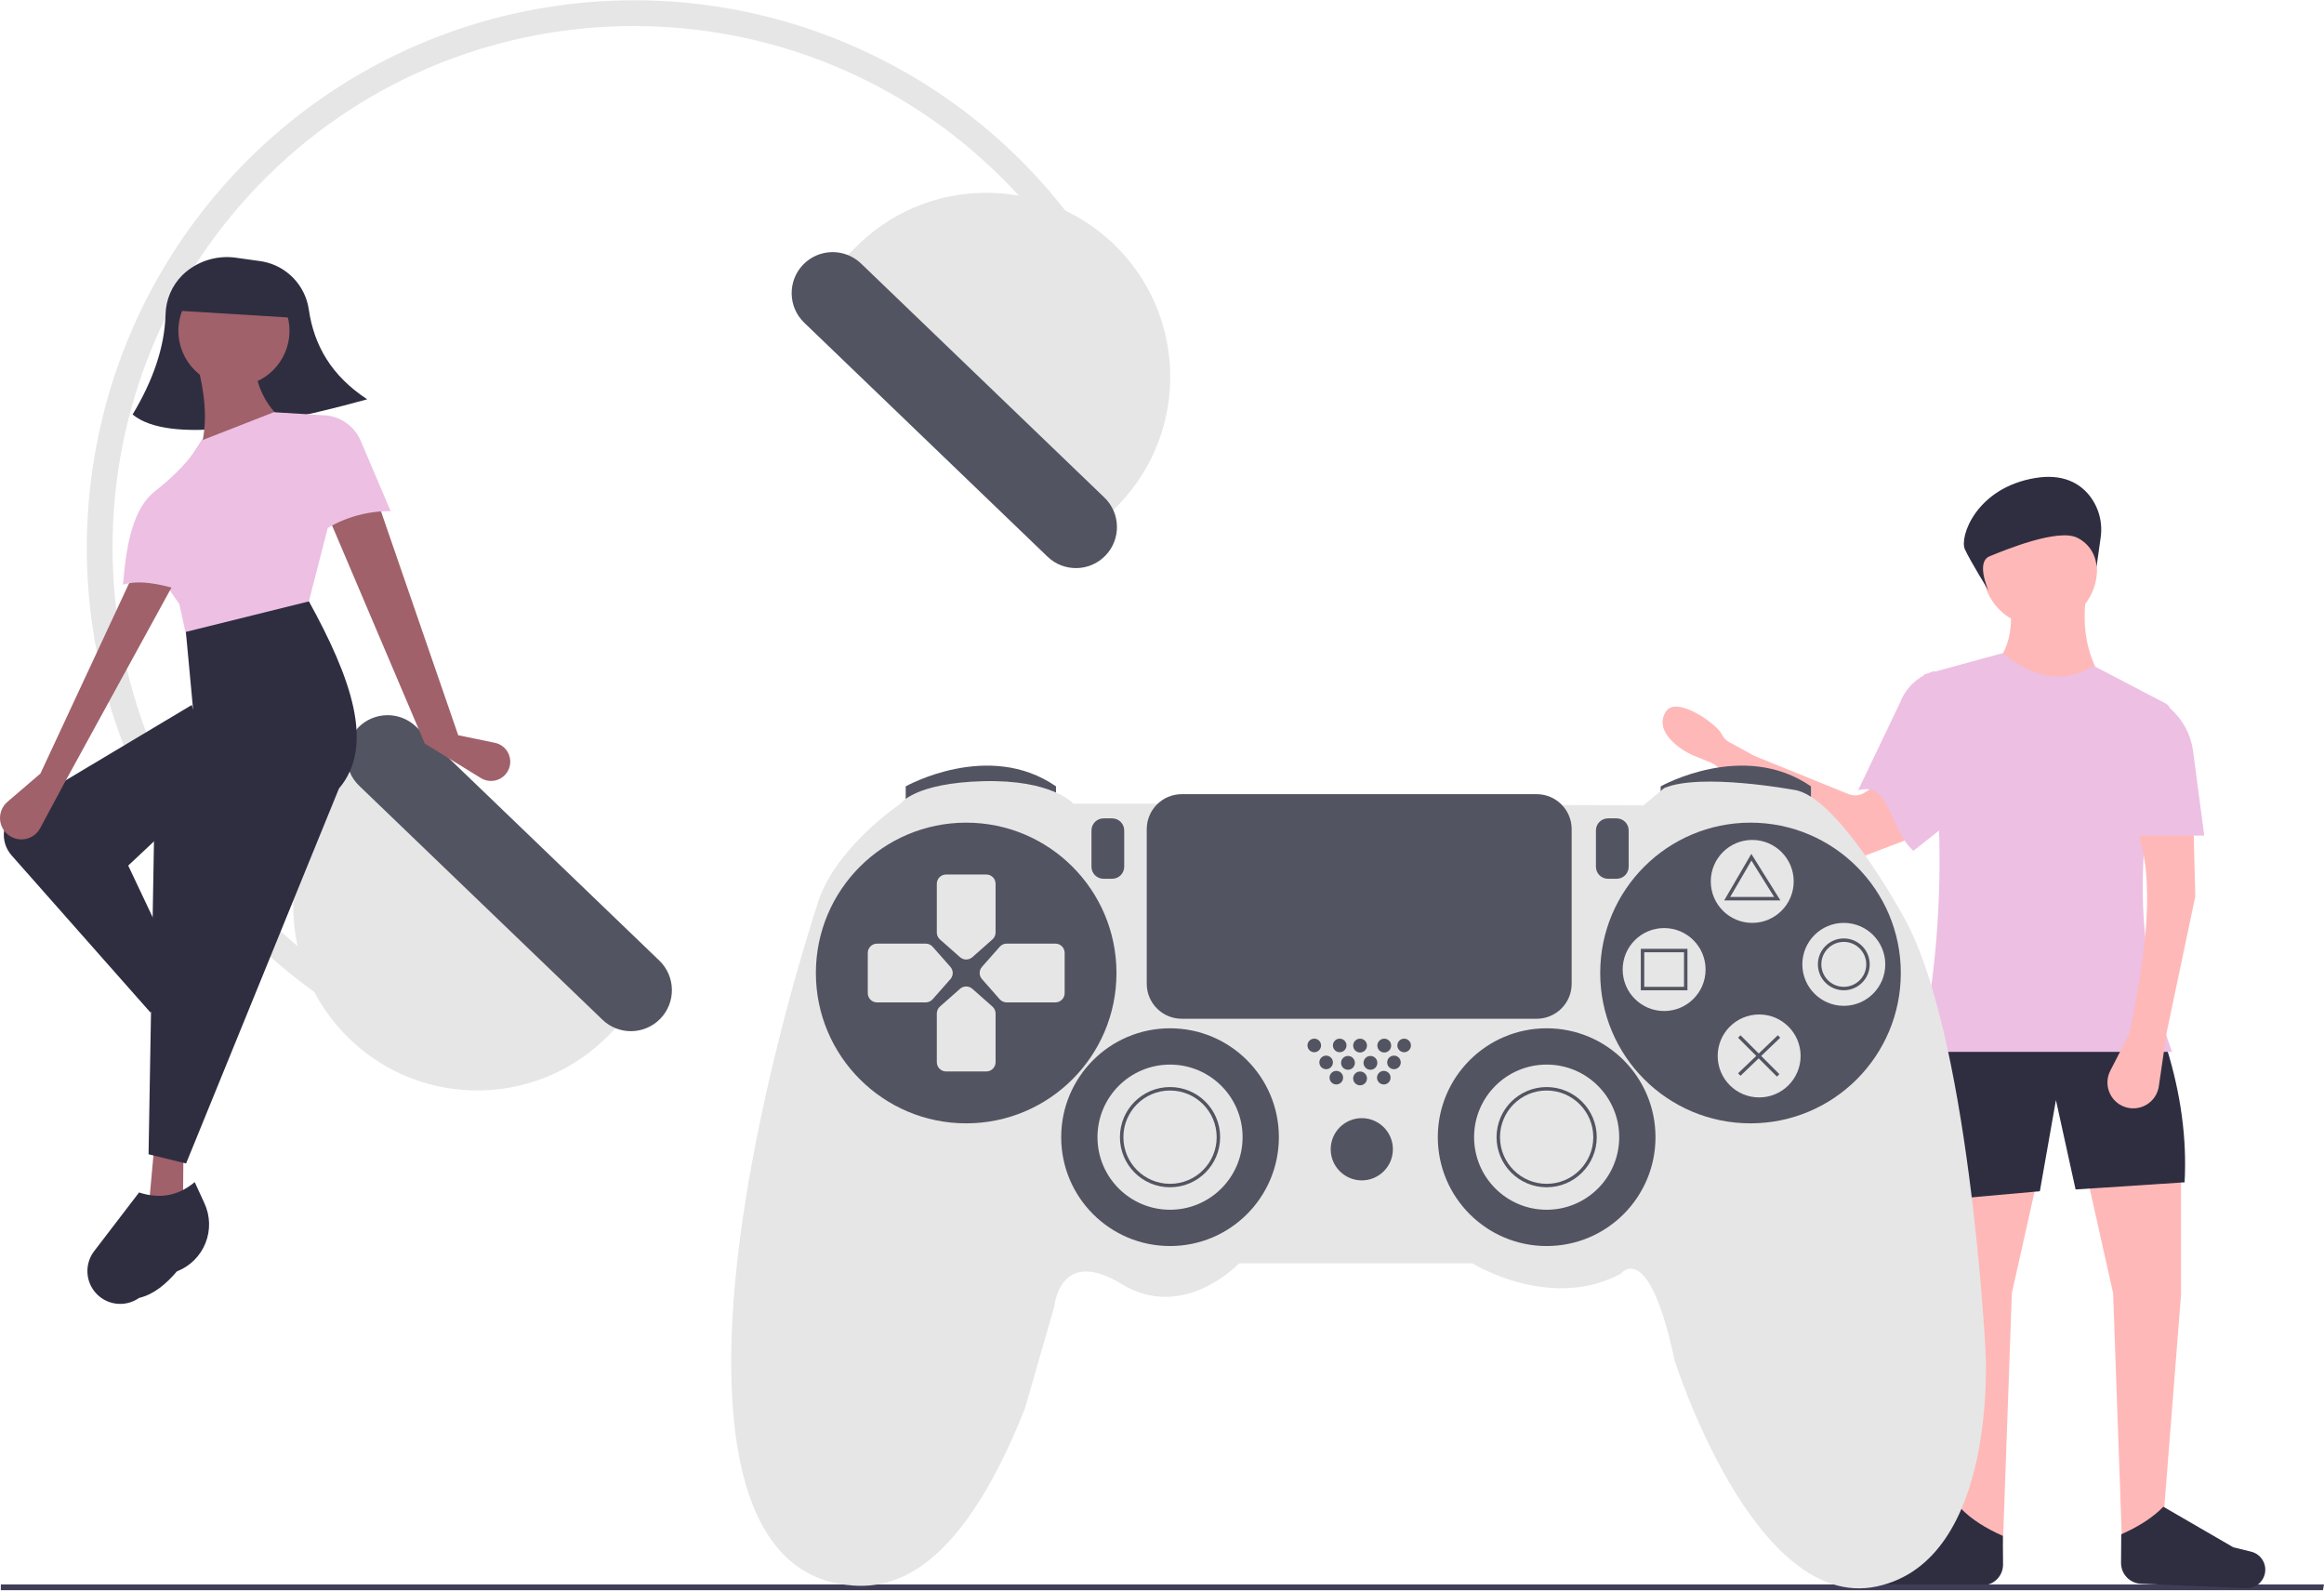
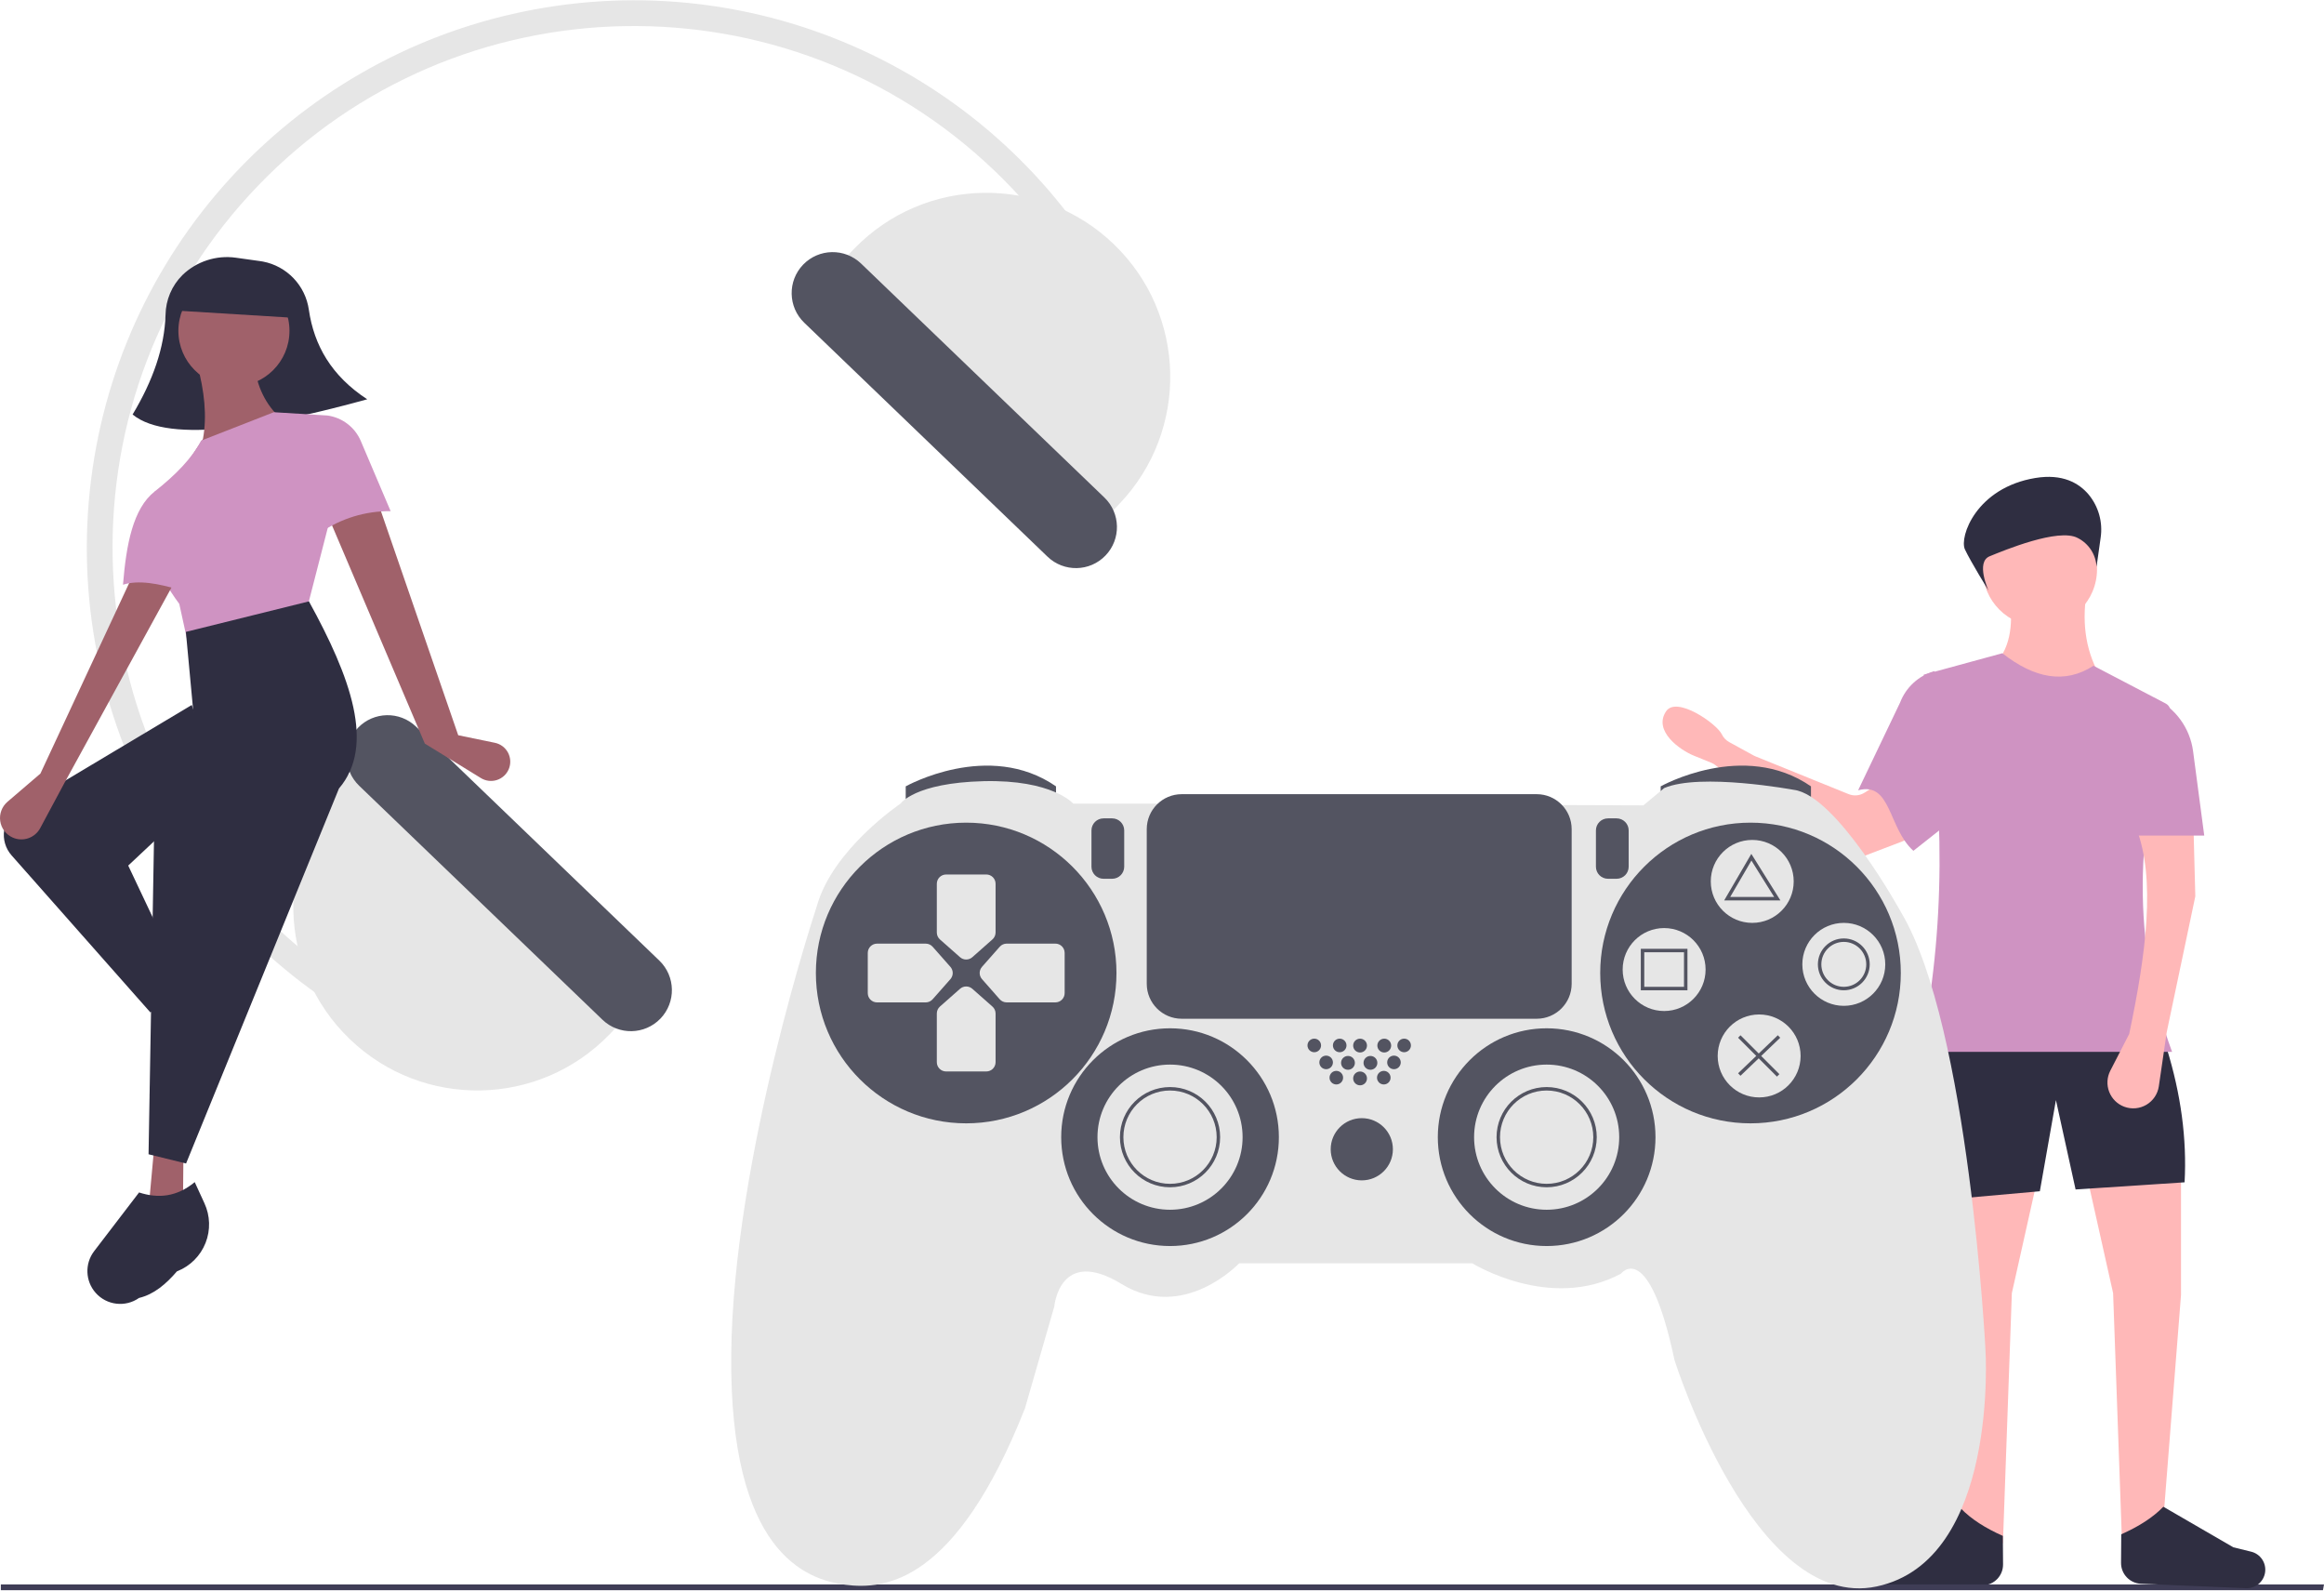
<svg xmlns="http://www.w3.org/2000/svg" id="fec905af-3345-402f-97ed-aa4ad24ff568" data-name="Layer 1" width="883.272" height="604.198" viewBox="0 0 883.272 604.198">
  <path d="M916.662,400.177q18.262,19.152,40.749,6.112c-6.291-10.082-7.789-21.048-6.112-32.599H922.095C923.389,383.841,923.041,393.293,916.662,400.177Z" transform="translate(-158.3639 -147.9008)" fill="#ffb8b8" />
  <polygon points="806.517 586.416 822.138 578.267 828.929 492.015 828.929 446.512 792.934 445.833 803.121 491.336 806.517 586.416" fill="#ffb8b8" />
  <polygon points="761.238 586.416 745.618 578.267 738.827 492.015 738.827 446.512 774.821 445.833 764.634 491.336 761.238 586.416" fill="#ffb8b8" />
  <path d="M895.608,603.921l38.032-3.396,6.112-34.636,7.471,33.957,41.428-2.717c.905-16.502-1.394-33.486-6.791-50.936L890.854,544.156Z" transform="translate(-158.3639 -147.9008)" fill="#2f2e41" />
  <path d="M856.078,473.842l-45.749-35.228a6.654,6.654,0,0,0-1.552-.891l-6.649-2.705c-5.341-2.173-15.513-9.4-10.552-16.842,4-6,19.311,4.748,21.195,8.73a6.578,6.578,0,0,0,2.789,2.951l9.297,5.095a6.654,6.654,0,0,0,.698.331l35.396,14.347a6.654,6.654,0,0,0,6.063-.547l6.417-4.069a6.654,6.654,0,0,1,10.09,4.326l2.121,10.704a6.654,6.654,0,0,1-4.157,7.511l-18.977,7.234A6.654,6.654,0,0,1,856.078,473.842Z" transform="translate(-158.3639 -147.9008)" fill="#ffb8b8" />
-   <path d="M864.576,448.175c12.666-3.397,11.336,14.299,21,23l19-15-11.005-53.281h0a19.803,19.803,0,0,0-13.049,11.949Z" transform="translate(-158.3639 -147.9008)" fill="#edbfe3" />
-   <path d="M888.137,547.552h95.76c-15.498-41.763-13.989-84.717-.793-128.488a3.263,3.263,0,0,0-1.604-3.84L954.015,400.856c-10.789,7.02-22.385,4.863-34.636-4.754l-29.882,8.15C897.631,453.109,897.862,500.962,888.137,547.552Z" transform="translate(-158.3639 -147.9008)" fill="#edbfe3" />
+   <path d="M864.576,448.175c12.666-3.397,11.336,14.299,21,23l19-15-11.005-53.281h0a19.803,19.803,0,0,0-13.049,11.949Z" transform="translate(-158.3639 -147.9008)" fill="#cf93c2" />
+   <path d="M888.137,547.552h95.76c-15.498-41.763-13.989-84.717-.793-128.488a3.263,3.263,0,0,0-1.604-3.84L954.015,400.856c-10.789,7.02-22.385,4.863-34.636-4.754l-29.882,8.15C897.631,453.109,897.862,500.962,888.137,547.552Z" transform="translate(-158.3639 -147.9008)" fill="#cf93c2" />
  <path d="M912.082,750.268l-39.907,1.692a7.045,7.045,0,0,1-7.266-5.996h0a7.045,7.045,0,0,1,5.29-7.885l6.769-1.659,26.604-15.42c3.941,4.081,9.369,7.532,16.004,10.471l.078,10.842A7.906,7.906,0,0,1,912.082,750.268Z" transform="translate(-158.3639 -147.9008)" fill="#2f2e41" />
  <polygon points="882.877 604.198 0.321 604.198 0.321 602.017 883.272 602.017 882.877 604.198" fill="#3f3d56" />
  <path d="M972.07,749.662l39.907,1.692a7.045,7.045,0,0,0,7.266-5.996h0a7.045,7.045,0,0,0-5.29-7.885l-6.769-1.659-26.604-15.42c-3.941,4.081-9.369,7.532-16.004,10.471l-.078,10.842A7.906,7.906,0,0,0,972.07,749.662Z" transform="translate(-158.3639 -147.9008)" fill="#2f2e41" />
  <circle cx="775.276" cy="216.281" r="21.733" fill="#ffb8b8" />
  <path d="M967.598,540.76l-7.18,13.961a9.818,9.818,0,0,0,5.283,13.683h0a9.818,9.818,0,0,0,13.162-7.776l2.996-20.547L992.726,488.466l-.679-25.808H970.314C977.727,481.853,974.05,510.166,967.598,540.76Z" transform="translate(-158.3639 -147.9008)" fill="#ffb8b8" />
-   <path d="M966.918,465.375h29.203l-4.239-32.027a26.235,26.235,0,0,0-14.777-20.267h0Z" transform="translate(-158.3639 -147.9008)" fill="#edbfe3" />
+   <path d="M966.918,465.375h29.203l-4.239-32.027a26.235,26.235,0,0,0-14.777-20.267h0Z" transform="translate(-158.3639 -147.9008)" fill="#cf93c2" />
  <path d="M956.745,352.211a20.895,20.895,0,0,0-4.568-16.413c-3.708-4.388-9.923-7.979-20.234-6.285-22.497,3.696-28.985,22.425-26.781,27.135s8.96,15.628,8.96,15.628-4.958-10.808.423-13.008,26.207-10.867,33.476-6.962a13.028,13.028,0,0,1,7.165,10.975Z" transform="translate(-158.3639 -147.9008)" fill="#2f2e41" />
  <path d="M584.773,261.764l-8.738,4.434a197.756,197.756,0,0,0-39.44-53.181c-78.782-75.738-204.492-73.262-280.23,5.52s-73.262,204.492,5.52,280.23A198.061,198.061,0,0,0,312.786,534.292l-4.274,8.816A207.991,207.991,0,1,1,584.773,261.764Z" transform="translate(-158.3639 -147.9008)" fill="#e6e6e6" />
  <path d="M289.156,444.051A69.924,69.924,0,0,0,389.971,540.971l12.038-12.522L301.194,431.529Z" transform="translate(-158.3639 -147.9008)" fill="#e6e6e6" />
  <path d="M294.439,424.417a15.606,15.606,0,0,0,.434,22.041l92.467,88.895a15.588,15.588,0,0,0,21.606-22.475l-92.467-88.895A15.606,15.606,0,0,0,294.439,424.417Z" transform="translate(-158.3639 -147.9008)" fill="#535461" />
  <path d="M571.774,351.862l12.038-12.522a69.924,69.924,0,0,0-100.815-96.92l-12.038,12.522Z" transform="translate(-158.3639 -147.9008)" fill="#e6e6e6" />
  <path d="M463.587,248.473a15.606,15.606,0,0,0,.434,22.041l92.467,88.895a15.588,15.588,0,0,0,21.606-22.475l-92.467-88.895A15.606,15.606,0,0,0,463.587,248.473Z" transform="translate(-158.3639 -147.9008)" fill="#535461" />
  <path d="M502.593,453.907v-7.223s31.517-17.728,57.124,0v6.566Z" transform="translate(-158.3639 -147.9008)" fill="#535461" />
  <path d="M789.529,453.907v-7.223s31.517-17.728,57.124,0v6.566Z" transform="translate(-158.3639 -147.9008)" fill="#535461" />
  <path d="M597.144,453.251H566.284s-7.879-9.192-34.143-8.536-31.517,8.536-31.517,8.536-25.936,17.4-31.845,39.068c0,0-31.845,95.536-32.502,170.389s28.234,85.358,43.336,87.328,42.023-.657,68.287-66.974L559.061,644.322s1.97-22.981,25.608-8.536,44.649-7.879,44.649-7.879h88.641s29.547,18.385,56.468,3.94c0,0,10.506-13.789,20.355,32.83,0,0,30.204,95.864,76.823,86.015s41.366-89.955,41.366-89.955-6.238-122.457-31.845-165.792c0,0-24.623-44.977-41.038-46.947,0,0-35.457-6.566-49.245-.657l-7.879,6.566Z" transform="translate(-158.3639 -147.9008)" fill="#e6e6e6" />
  <circle cx="367.21" cy="369.697" r="57.124" fill="#535461" />
  <circle cx="665.308" cy="369.697" r="57.124" fill="#535461" />
  <path d="M535.528,504.86l-7.617,6.737a3.532,3.532,0,0,1-4.668,0l-7.63-6.737a3.526,3.526,0,0,1-1.195-2.626V483.697a3.533,3.533,0,0,1,3.533-3.526h15.266a3.526,3.526,0,0,1,3.533,3.519V502.22A3.526,3.526,0,0,1,535.528,504.86Z" transform="translate(-158.3639 -147.9008)" fill="#e6e6e6" />
  <path d="M535.528,530.329l-7.617-6.73a3.533,3.533,0,0,0-4.668,0l-7.63,6.737a3.526,3.526,0,0,0-1.195,2.626v18.516a3.526,3.526,0,0,0,3.519,3.533h15.279a3.526,3.526,0,0,0,3.533-3.519V532.969A3.526,3.526,0,0,0,535.528,530.329Z" transform="translate(-158.3639 -147.9008)" fill="#e6e6e6" />
  <path d="M512.843,527.565l6.737-7.63a3.532,3.532,0,0,0,0-4.668l-6.737-7.63a3.533,3.533,0,0,0-2.626-1.195H491.7a3.533,3.533,0,0,0-3.526,3.533v15.266a3.526,3.526,0,0,0,3.519,3.533h18.529A3.526,3.526,0,0,0,512.843,527.565Z" transform="translate(-158.3639 -147.9008)" fill="#e6e6e6" />
  <path d="M538.312,527.565l-6.724-7.636a3.526,3.526,0,0,1,0-4.668l6.737-7.63a3.526,3.526,0,0,1,2.626-1.195h18.516a3.526,3.526,0,0,1,3.533,3.519V525.234a3.526,3.526,0,0,1-3.519,3.533H540.958A3.526,3.526,0,0,1,538.312,527.565Z" transform="translate(-158.3639 -147.9008)" fill="#e6e6e6" />
  <circle cx="444.69" cy="432.074" r="41.366" fill="#535461" />
  <circle cx="587.829" cy="432.074" r="41.366" fill="#535461" />
  <circle cx="444.69" cy="432.074" r="27.577" fill="#e6e6e6" />
  <path d="M603.054,599.016A19.041,19.041,0,1,1,622.095,579.975,19.063,19.063,0,0,1,603.054,599.016Zm0-36.77a17.728,17.728,0,1,0,17.728,17.728A17.748,17.748,0,0,0,603.054,562.247Z" transform="translate(-158.3639 -147.9008)" fill="#535461" />
  <circle cx="587.829" cy="432.074" r="27.577" fill="#e6e6e6" />
  <path d="M746.193,599.016a19.041,19.041,0,1,1,19.041-19.041A19.063,19.063,0,0,1,746.193,599.016Zm0-36.77a17.728,17.728,0,1,0,17.728,17.728A17.748,17.748,0,0,0,746.193,562.247Z" transform="translate(-158.3639 -147.9008)" fill="#535461" />
  <circle cx="517.572" cy="436.67" r="11.819" fill="#535461" />
  <circle cx="499.509" cy="397.222" r="2.58" fill="#535461" />
  <circle cx="509.175" cy="397.222" r="2.58" fill="#535461" />
  <circle cx="507.888" cy="409.467" r="2.58" fill="#535461" />
  <circle cx="516.916" cy="409.75" r="2.626" fill="#535461" />
  <circle cx="525.931" cy="409.467" r="2.58" fill="#535461" />
  <circle cx="504.02" cy="403.67" r="2.58" fill="#535461" />
  <circle cx="512.32" cy="403.84" r="2.626" fill="#535461" />
  <circle cx="520.856" cy="403.84" r="2.626" fill="#535461" />
  <circle cx="529.798" cy="403.67" r="2.58" fill="#535461" />
  <circle cx="516.916" cy="397.274" r="2.626" fill="#535461" />
  <circle cx="526.108" cy="397.274" r="2.626" fill="#535461" />
  <circle cx="533.666" cy="397.222" r="2.58" fill="#535461" />
  <path d="M577.774,458.847a4.586,4.586,0,0,0-4.581,4.581V477.217a4.586,4.586,0,0,0,4.581,4.581h3.283a4.586,4.586,0,0,0,4.581-4.581V463.428a4.586,4.586,0,0,0-4.581-4.581Z" transform="translate(-158.3639 -147.9008)" fill="#535461" />
  <path d="M769.502,458.847a4.586,4.586,0,0,0-4.581,4.581V477.217a4.586,4.586,0,0,0,4.581,4.581h3.283a4.586,4.586,0,0,0,4.581-4.581V463.428a4.586,4.586,0,0,0-4.581-4.581Z" transform="translate(-158.3639 -147.9008)" fill="#535461" />
  <circle cx="665.965" cy="334.897" r="15.758" fill="#e6e6e6" />
  <circle cx="632.478" cy="368.384" r="15.758" fill="#e6e6e6" />
  <circle cx="700.765" cy="366.414" r="15.758" fill="#e6e6e6" />
  <circle cx="668.591" cy="401.214" r="15.758" fill="#e6e6e6" />
  <path d="M607.485,449.654a13.296,13.296,0,0,0-13.281,13.281v58.766a13.296,13.296,0,0,0,13.281,13.281H742.417a13.296,13.296,0,0,0,13.281-13.281V462.936A13.296,13.296,0,0,0,742.417,449.654Z" transform="translate(-158.3639 -147.9008)" fill="#535461" />
  <path d="M835.035,490.02H813.665l10.316-17.685ZM815.951,488.707h16.713l-8.645-13.832Z" transform="translate(-158.3639 -147.9008)" fill="#535461" />
  <path d="M799.706,524.164H781.978V508.405h17.728Zm-16.415-1.313H798.393V509.718H783.291Z" transform="translate(-158.3639 -147.9008)" fill="#535461" />
  <path d="M859.129,524.164a9.849,9.849,0,1,1,9.849-9.849A9.86,9.86,0,0,1,859.129,524.164Zm0-18.385a8.536,8.536,0,1,0,8.536,8.536A8.546,8.546,0,0,0,859.129,505.779Z" transform="translate(-158.3639 -147.9008)" fill="#535461" />
  <rect x="826.135" y="538.668" width="1.313" height="20.893" transform="translate(-304.4849 597.5607) rotate(-45)" fill="#535461" />
  <rect x="816.506" y="548.294" width="20.898" height="1.313" transform="translate(-308.4265 576.0851) rotate(-43.734)" fill="#535461" />
  <path d="M297.935,299.615c-35.851,9.884-75.108,17.324-89.175,5.781,7.702-12.822,12.144-25.459,12.521-37.867a21.772,21.772,0,0,1,6.408-15.103,24.371,24.371,0,0,1,20.328-6.606l9.304,1.306q.47.066.935.15A21.759,21.759,0,0,1,275.75,265.612C277.711,279.066,284.303,290.714,297.935,299.615Z" transform="translate(-158.3639 -147.9008)" fill="#2f2e41" />
  <path d="M332.517,427.259l13.937,2.874a7.32,7.32,0,0,1,5.244,10.067v0a7.32,7.32,0,0,1-10.557,3.338l-21.319-13.112L283.611,345.3l18.756-5.425Z" transform="translate(-158.3639 -147.9008)" fill="#a0616a" />
  <polygon points="74.869 391.06 64.316 394.129 56.328 377.632 64.451 373.399 74.869 391.06" fill="#a0616a" />
  <polygon points="69.507 461.743 56.559 458.315 58.586 436.07 69.729 436.756 69.507 461.743" fill="#a0616a" />
  <path d="M229.221,523.539l-13.714,9.025L162.763,472.904a11.756,11.756,0,0,1,2.777-17.878l65.706-39.261,10.064,28.91-34.214,32.107Z" transform="translate(-158.3639 -147.9008)" fill="#2f2e41" />
  <path d="M240.77,554.769q-.052.067-.103.134c-.876,5.132-2.416,9.813-5.853,13.202a10.229,10.229,0,0,1-12.423,5.611h0a10.229,10.229,0,0,1-7.093-10.894l2.563-22.905c6.147-1.413,10.835-4.909,13.208-11.71L237.042,532.275A15.705,15.705,0,0,1,240.77,554.769Z" transform="translate(-158.3639 -147.9008)" fill="#2f2e41" />
  <circle cx="88.908" cy="125.702" r="21.108" fill="#a0616a" />
  <path d="M265.551,307.345l-33.276,27.559L229.683,323.56l5.808-8.854c1.612-8.686.571-18.265-2.199-28.426l21.71.02C255.94,294.511,259.137,301.674,265.551,307.345Z" transform="translate(-158.3639 -147.9008)" fill="#a0616a" />
-   <path d="M274.919,379.635l-44.923,13.684-3.495-15.977c-8.419-11.304-12.078-21.621-6.571-30.038l-2.772-12.671c7.951-6.26,14.203-12.665,17.636-19.31l27.639-10.8,20.319,1.25,6,20.107Z" transform="translate(-158.3639 -147.9008)" fill="#edbfe3" />
-   <path d="M306.833,342.123a46.281,46.281,0,0,0-26.823,8.218l2.742-44.57h0a16.176,16.176,0,0,1,12.744,9.701Z" transform="translate(-158.3639 -147.9008)" fill="#edbfe3" />
+   <path d="M274.919,379.635l-44.923,13.684-3.495-15.977c-8.419-11.304-12.078-21.621-6.571-30.038l-2.772-12.671c7.951-6.26,14.203-12.665,17.636-19.31l27.639-10.8,20.319,1.25,6,20.107Z" transform="translate(-158.3639 -147.9008)" fill="#cf93c2" />
+   <path d="M306.833,342.123a46.281,46.281,0,0,0-26.823,8.218l2.742-44.57h0a16.176,16.176,0,0,1,12.744,9.701Z" transform="translate(-158.3639 -147.9008)" fill="#cf93c2" />
  <path d="M229.081,589.981l-14.258-3.509,2.099-121.153,19.146-20.967-4.286-26.581-2.773-29.777,46.768-11.597c15.808,28.703,25.362,54.799,11.415,71.1Z" transform="translate(-158.3639 -147.9008)" fill="#2f2e41" />
  <path d="M225.806,630.886q-.096.038-.192.075c-4.14,4.807-8.689,8.727-14.408,10.106a12.466,12.466,0,0,1-16.497-1.949v0a12.466,12.466,0,0,1-.56-15.833l17.07-22.305c7.306,2.388,14.398,1.684,21.15-3.926l3.681,8.003A19.139,19.139,0,0,1,225.806,630.886Z" transform="translate(-158.3639 -147.9008)" fill="#2f2e41" />
  <path d="M173.72,441.832l-12.515,10.715a8.121,8.121,0,0,0,1.941,13.571h0a8.121,8.121,0,0,0,10.499-3.565l9.05-16.88,41.504-75.739-15.61-2.934Z" transform="translate(-158.3639 -147.9008)" fill="#a0616a" />
-   <path d="M226.699,372.062c-8.107-2.447-15.7-3.888-21.589-1.986,1.235-15.276,3.779-28.923,12.05-35.444l11.758,1.381Z" transform="translate(-158.3639 -147.9008)" fill="#edbfe3" />
+   <path d="M226.699,372.062c-8.107-2.447-15.7-3.888-21.589-1.986,1.235-15.276,3.779-28.923,12.05-35.444l11.758,1.381Z" transform="translate(-158.3639 -147.9008)" fill="#cf93c2" />
  <path d="M270.835,268.708l-45.145-2.778.556-9.029q23.639-15.939,45.145,2.778Z" transform="translate(-158.3639 -147.9008)" fill="#2f2e41" />
</svg>
